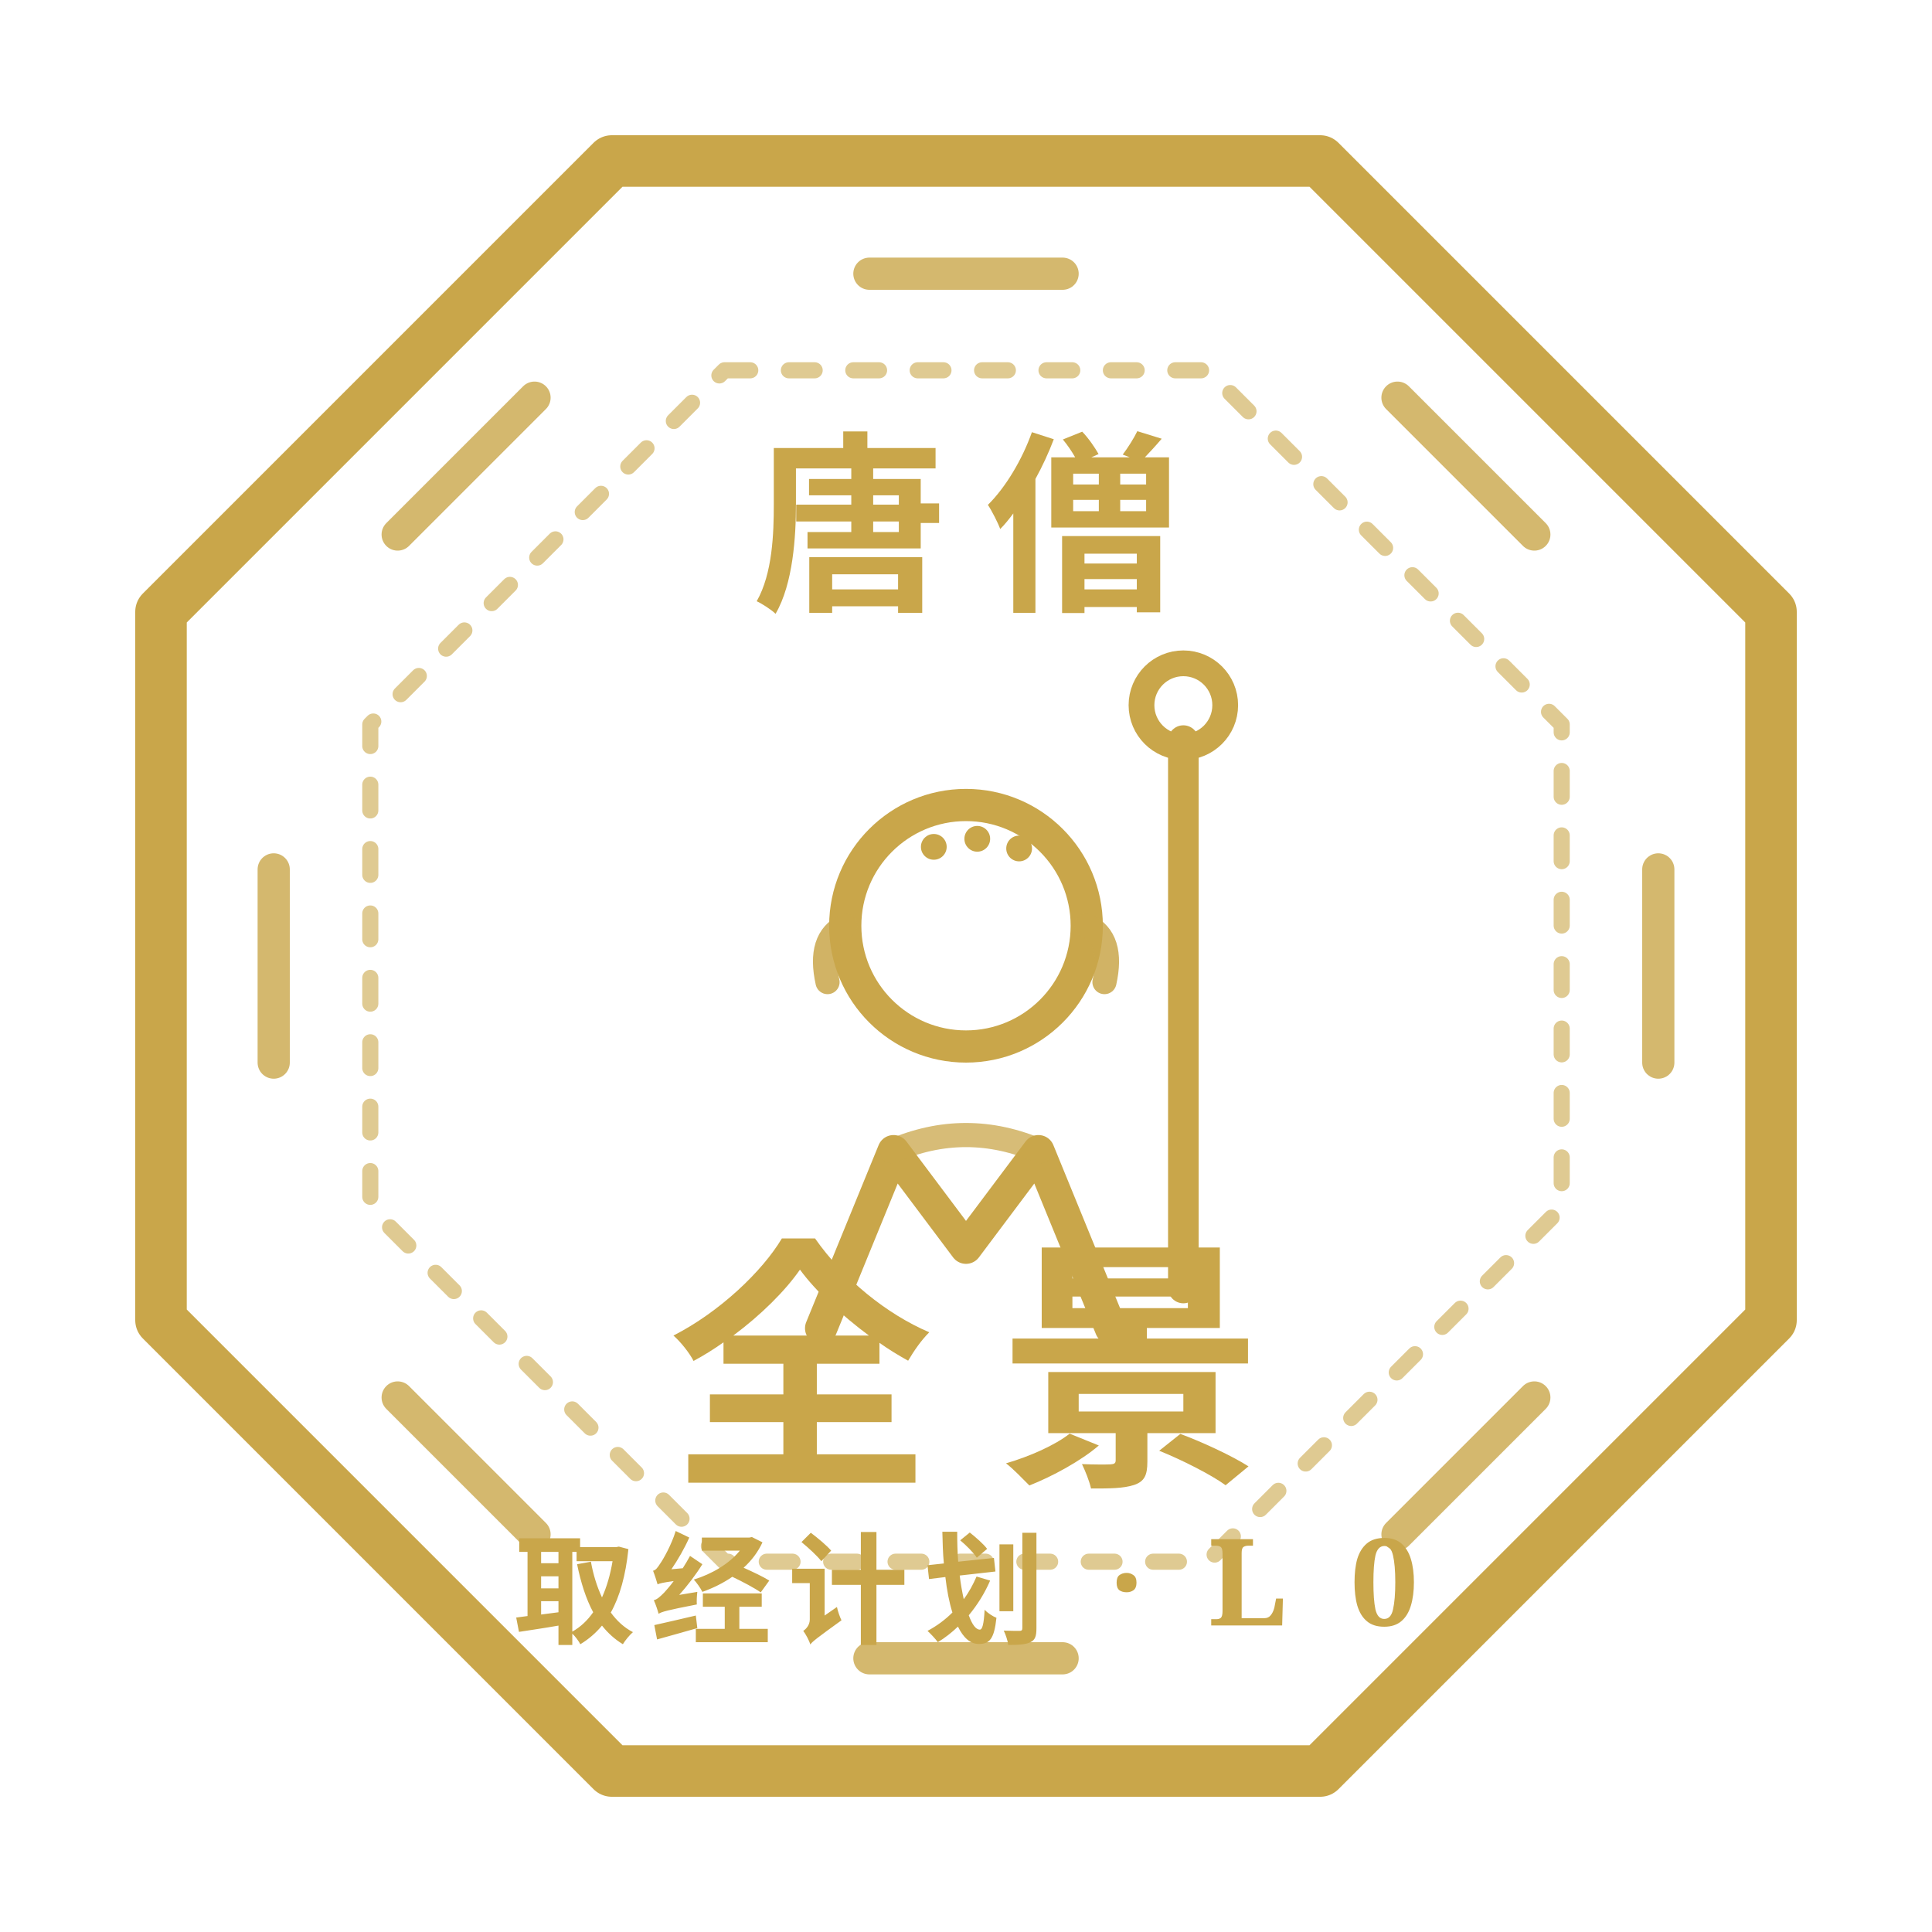
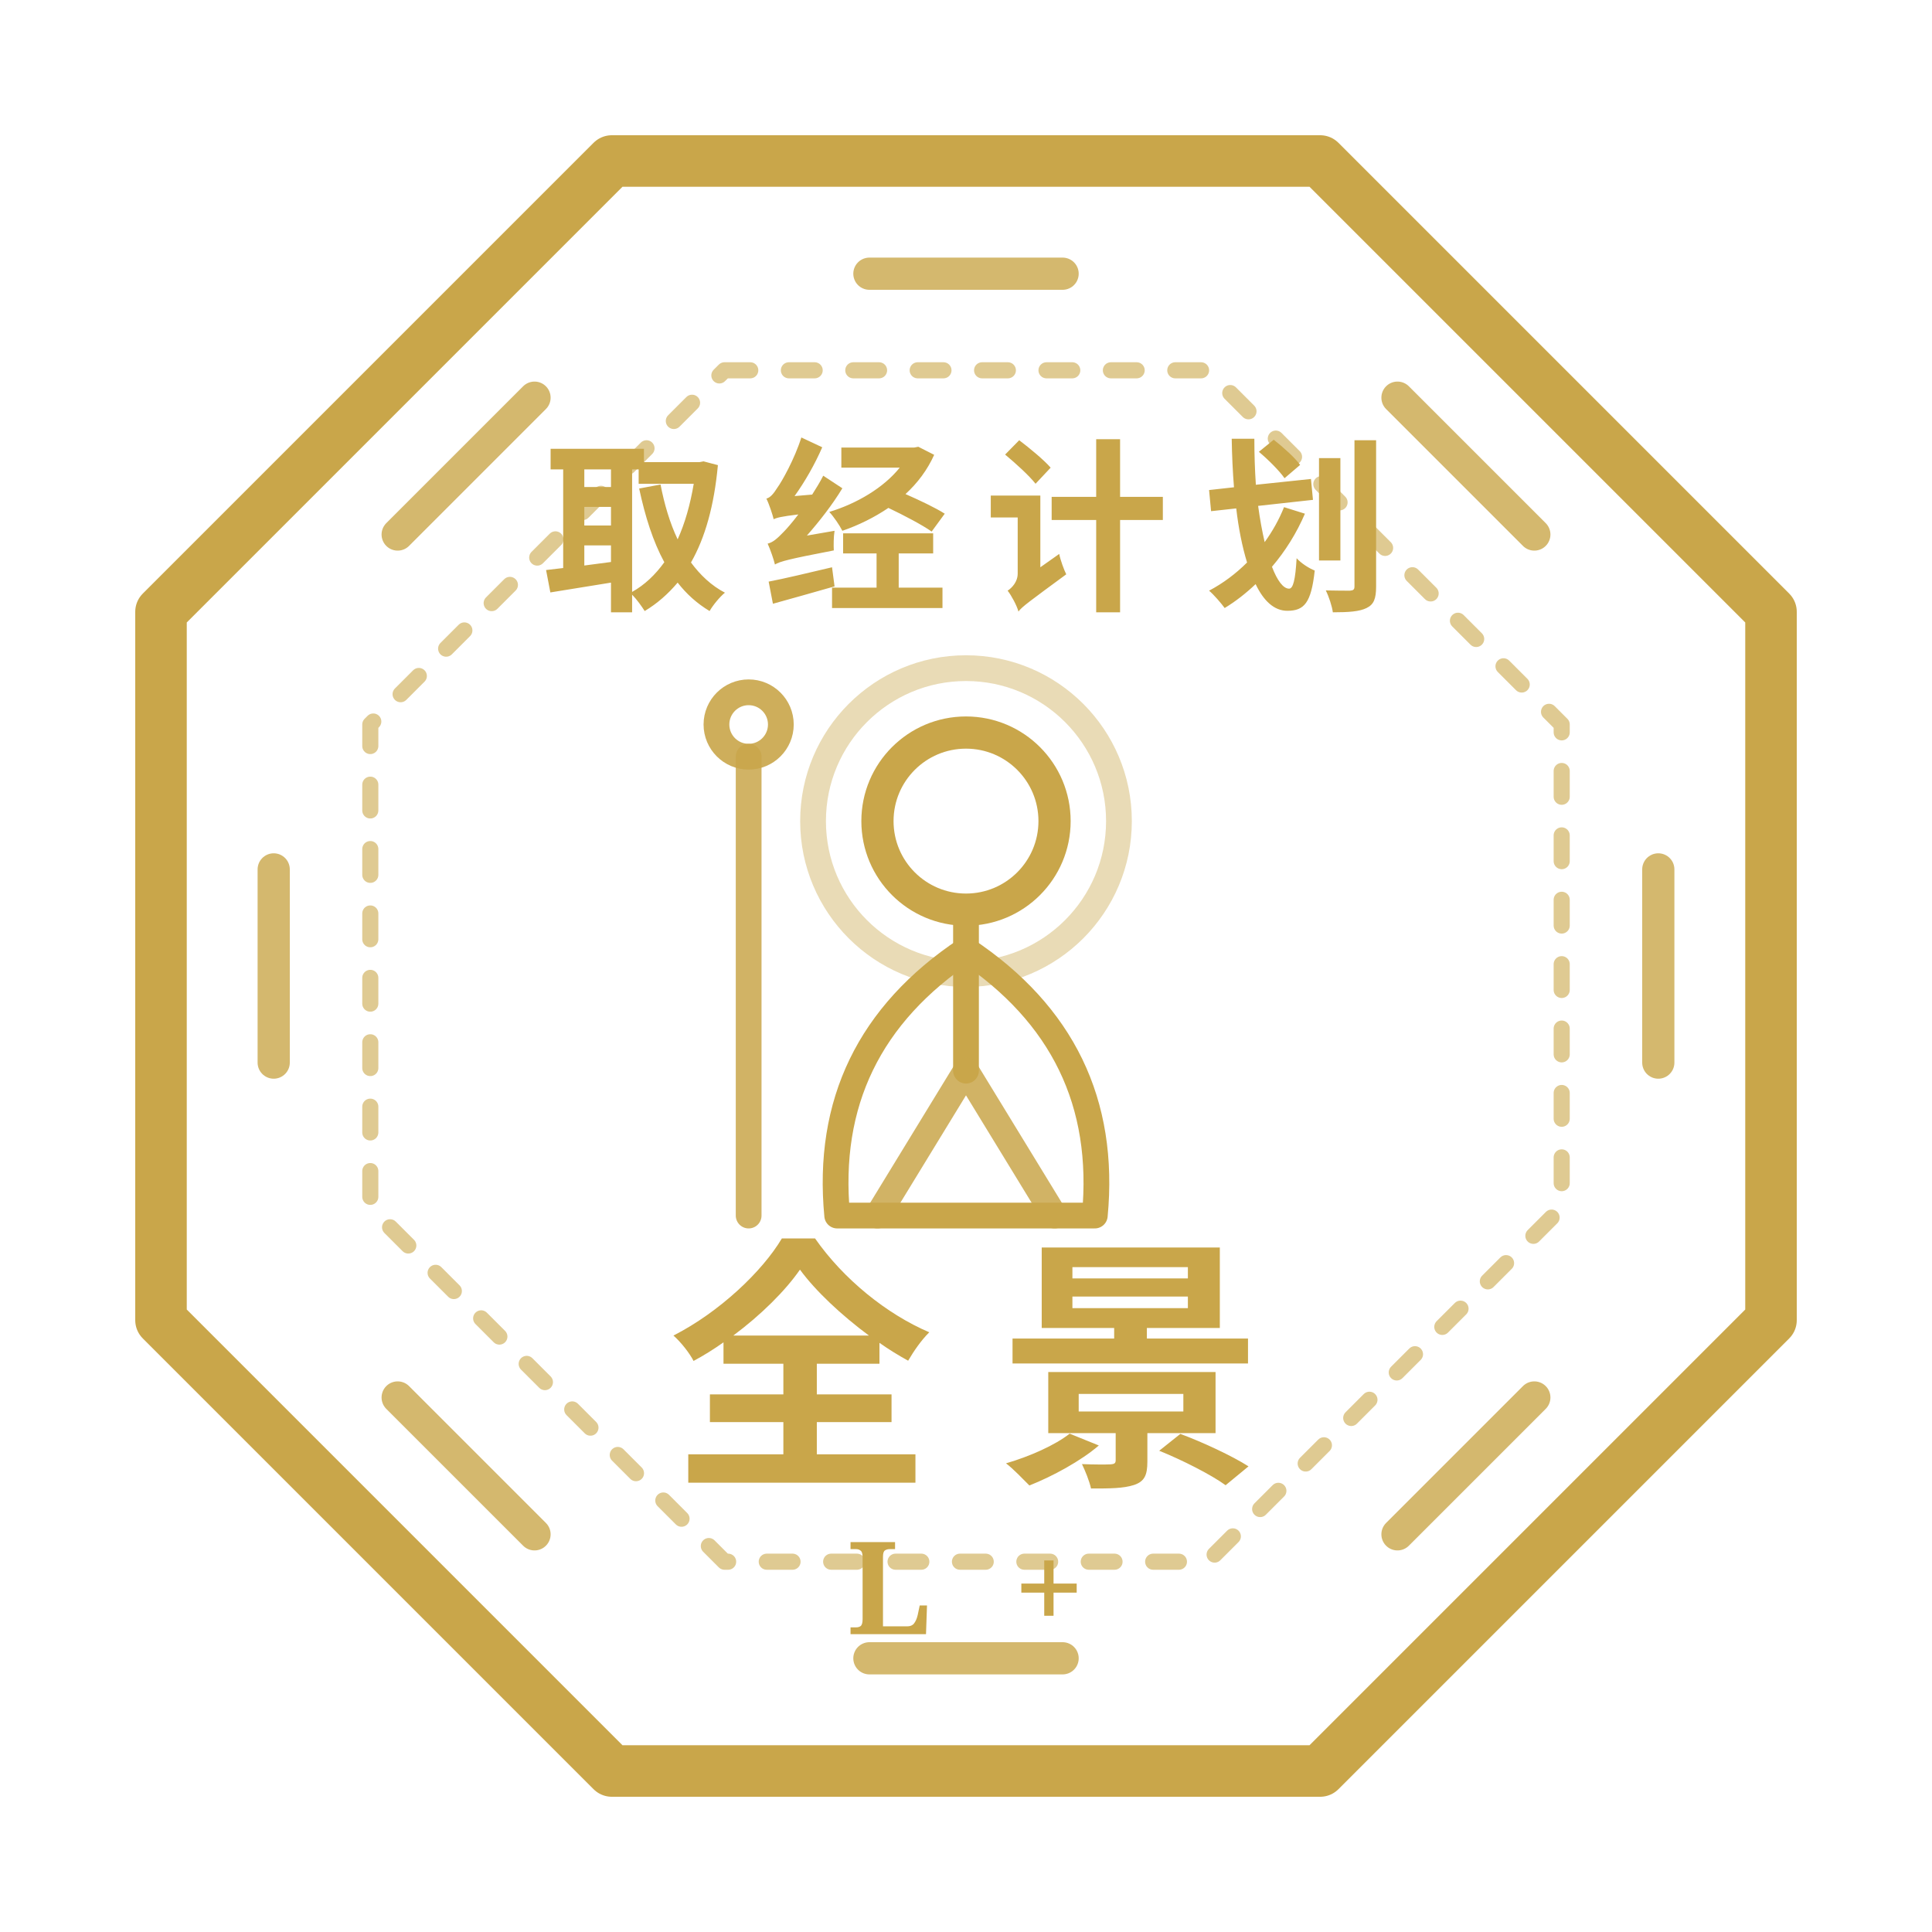
<svg xmlns="http://www.w3.org/2000/svg" width="120" height="120" viewBox="0 0 120 120">
  <g fill="none" stroke="#c9a64a" stroke-width="2" stroke-linecap="round" stroke-linejoin="round">
    <polygon points="38,10 82,10 110,38 110,82 82,110 38,110 10,82 10,38" stroke-width="3.2" />
    <polygon points="45,23 75,23 97,45 97,75 75,97 45,97 23,75 23,45" stroke-width="1" stroke-dasharray="1.6 2.4" opacity=".6" />
    <path d="M54.0,17.0 L66.0,17.0" stroke-width="2" opacity=".8" />
    <path d="M86.8,24.7 L95.3,33.2" stroke-width="2" opacity=".8" />
    <path d="M103.0,54.0 L103.0,66.0" stroke-width="2" opacity=".8" />
    <path d="M95.3,86.8 L86.8,95.3" stroke-width="2" opacity=".8" />
    <path d="M66.0,103.0 L54.0,103.0" stroke-width="2" opacity=".8" />
    <path d="M33.2,95.3 L24.7,86.8" stroke-width="2" opacity=".8" />
    <path d="M17.0,66.0 L17.0,54.0" stroke-width="2" opacity=".8" />
    <path d="M24.7,33.2 L33.2,24.7" stroke-width="2" opacity=".8" />
-     <text x="60" y="37" font-family="Songti SC,SimSun,serif" font-size="12" font-weight="700" letter-spacing="2.5" text-anchor="middle" fill="#c9a64a" stroke="none">唐僧</text>
-     <circle cx="60" cy="57.5" r="7.5" />
-     <circle cx="58" cy="52.6" r="0.8" fill="#c9a64a" stroke="none" />
-     <circle cx="60.7" cy="52.1" r="0.8" fill="#c9a64a" stroke="none" />
-     <circle cx="63.3" cy="52.7" r="0.8" fill="#c9a64a" stroke="none" />
-     <path d="M52.5,57.5 Q50.8,58.3 51.4,61 M67.5,57.5 Q69.2,58.3 68.6,61" stroke-width="1.5" opacity=".85" />
-     <path d="M51,82.5 L55.5,71.5 L60,77.5 L64.5,71.5 L69,82.5" stroke-width="2" />
-     <path d="M55.4,71.5 Q60,69.5 64.6,71.5" stroke-width="1.5" opacity=".75" />
-     <path d="M73.5,46 L73.5,80" stroke-width="1.9" />
-     <circle cx="73.5" cy="43.8" r="2.6" stroke-width="1.6" />
+     <text x="60" y="37" font-family="Songti SC,SimSun,serif" font-size="11.5" font-weight="700" letter-spacing="2.2" text-anchor="middle" fill="#c9a64a" stroke="none">取经计划</text>
+     <circle cx="60" cy="51" r="9.5" stroke-width="1.6" stroke-opacity=".4" />
+     <circle cx="60" cy="51" r="5.5" />
+     <path d="M60 56.5 v10" stroke-width="1.6" />
+     <path d="M60 66.5 l-5.5 9 M60 66.5 l5.5 9" stroke-width="1.6" stroke-opacity=".85" />
+     <path d="M60 59 q-9 6 -8 16.5 h16 q1 -10.5 -8 -16.5 Z" stroke-width="1.6" />
+     <circle cx="46.5" cy="45" r="2" stroke-width="1.6" stroke-opacity=".9" />
+     <path d="M46.5 47 v28.5" stroke-width="1.6" stroke-opacity=".85" />
    <text x="60" y="91" font-family="Songti SC,SimSun,serif" font-size="16.5" font-weight="700" letter-spacing="4" text-anchor="middle" fill="#c9a64a" stroke="none">全景</text>
-     <text x="60" y="101.5" font-family="Songti SC,SimSun,serif" font-size="7.5" font-weight="700" letter-spacing="1" text-anchor="middle" fill="#c9a64a" stroke="none">取经计划 · L 0</text>
+     <text x="60" y="101.5" font-family="Songti SC,SimSun,serif" font-size="8" font-weight="700" letter-spacing="1.5" text-anchor="middle" fill="#c9a64a" stroke="none">L +</text>
  </g>
</svg>
